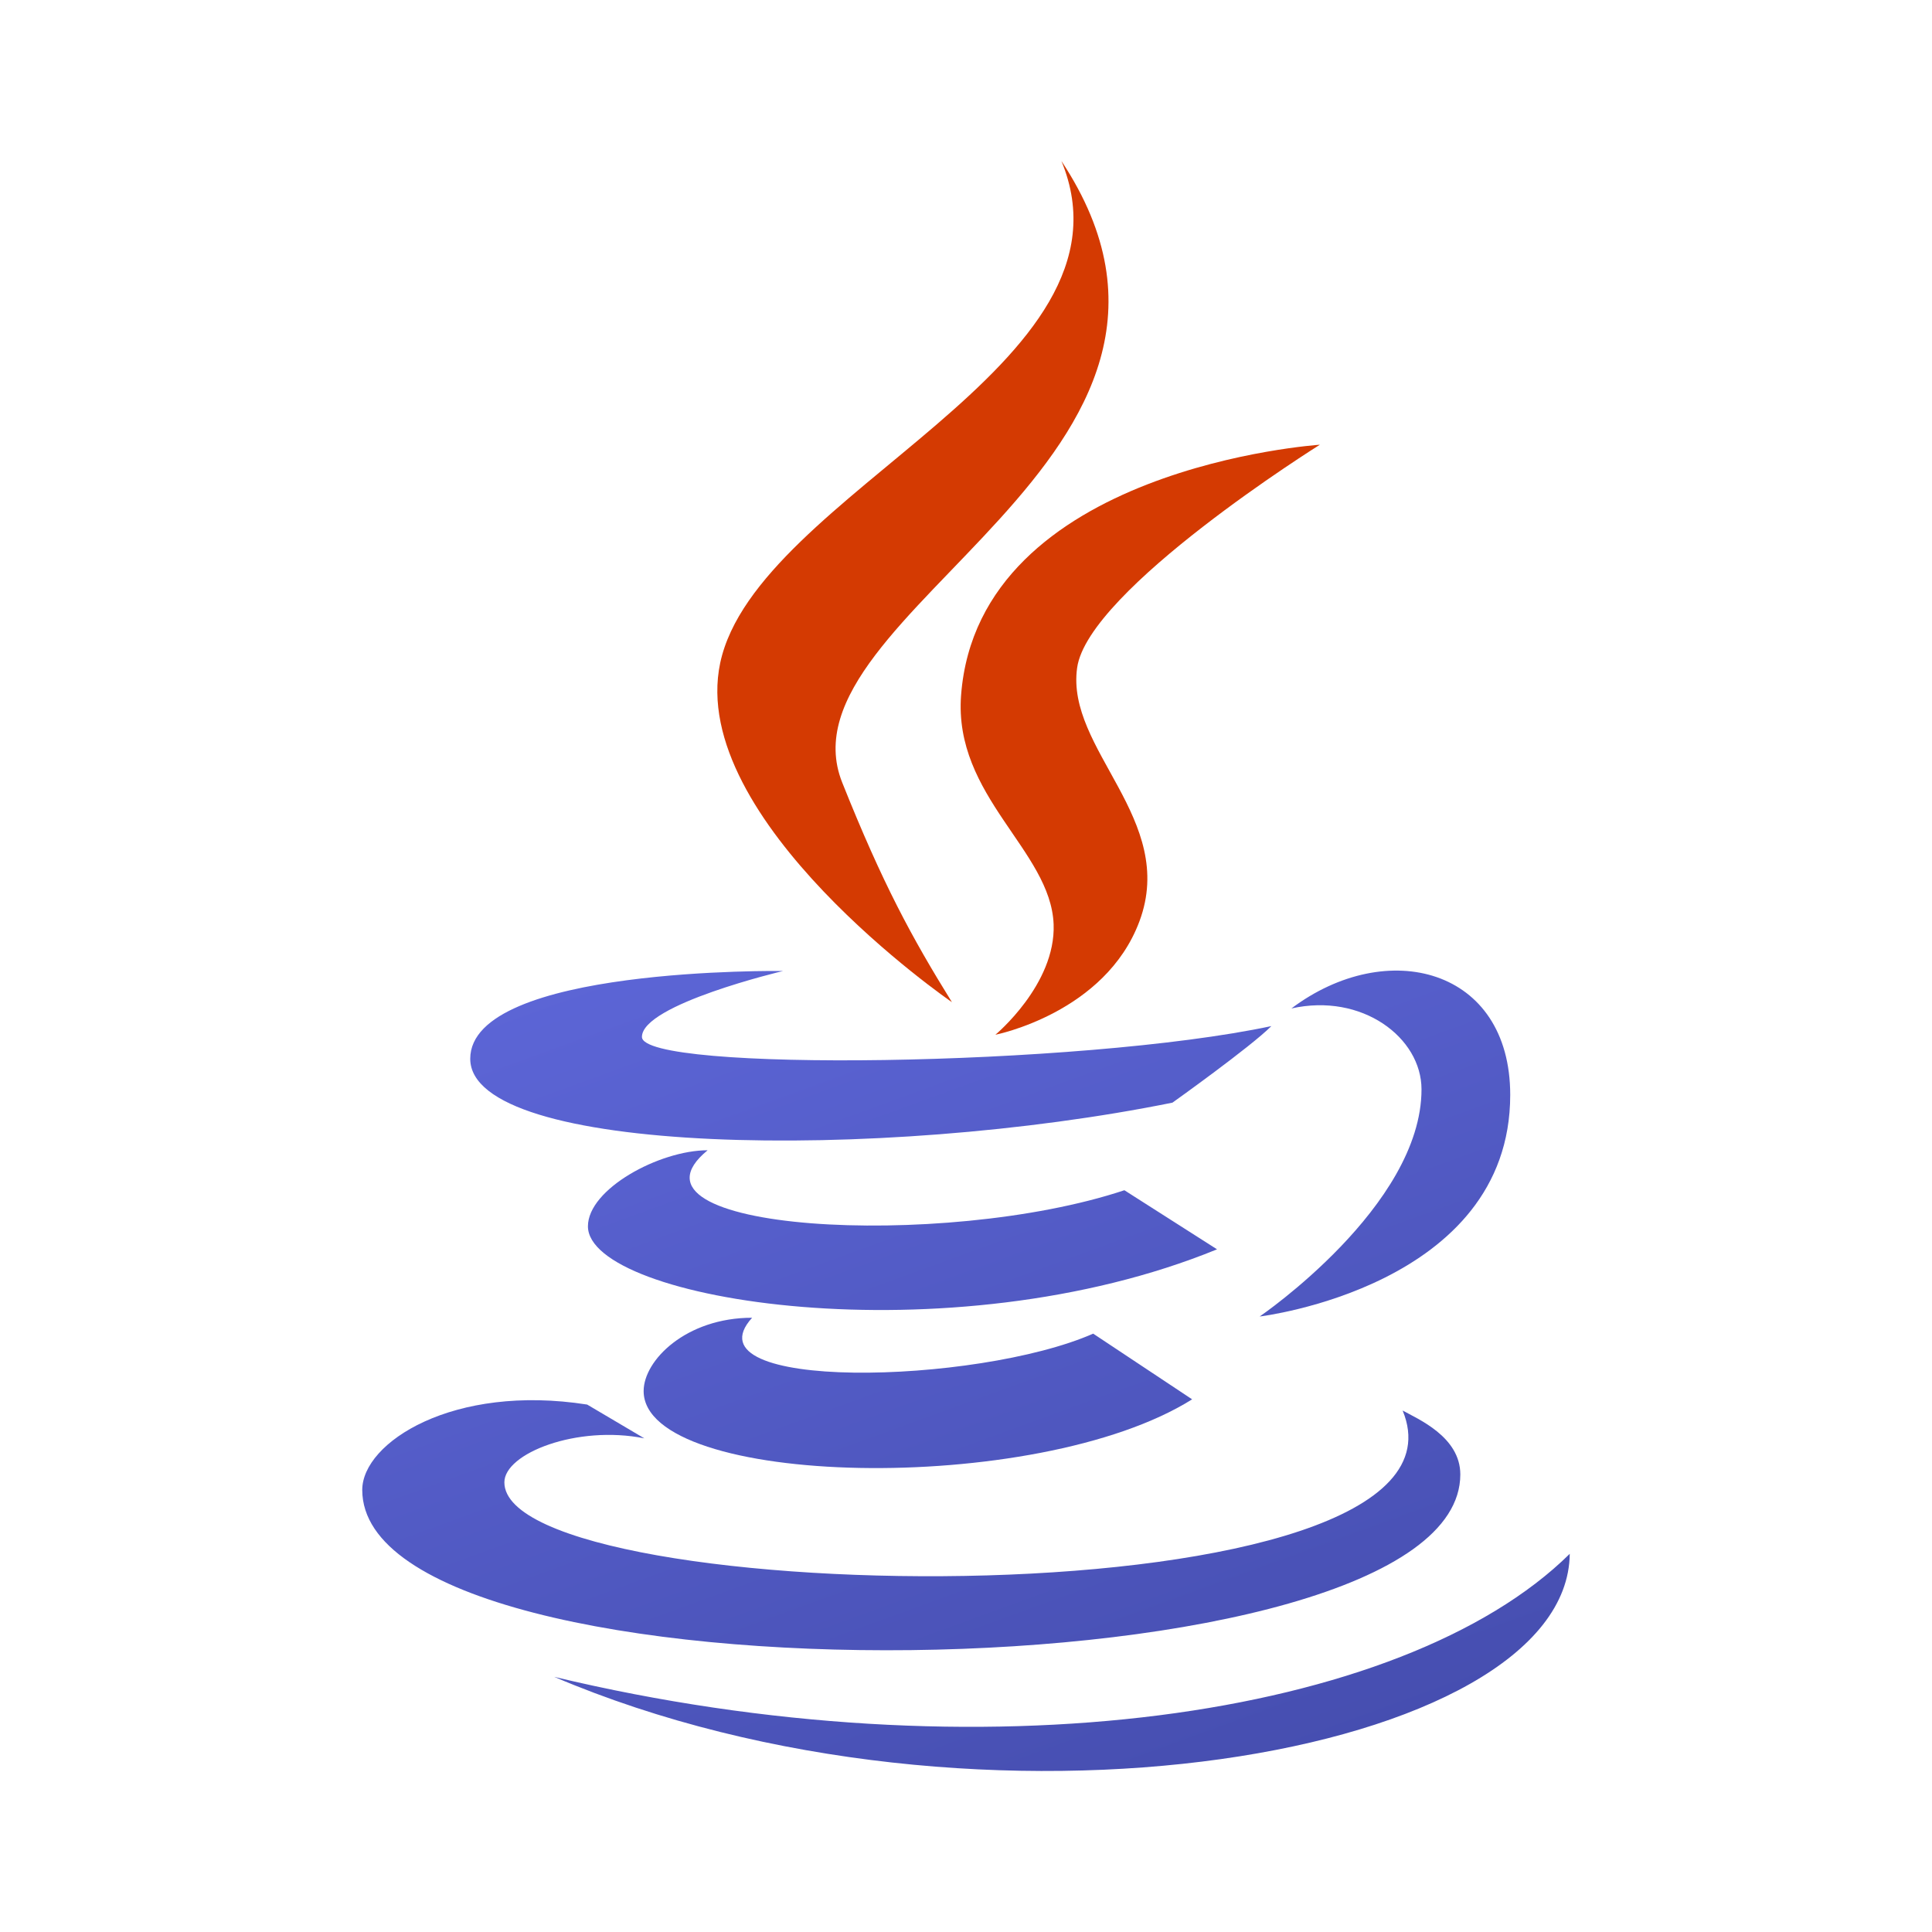
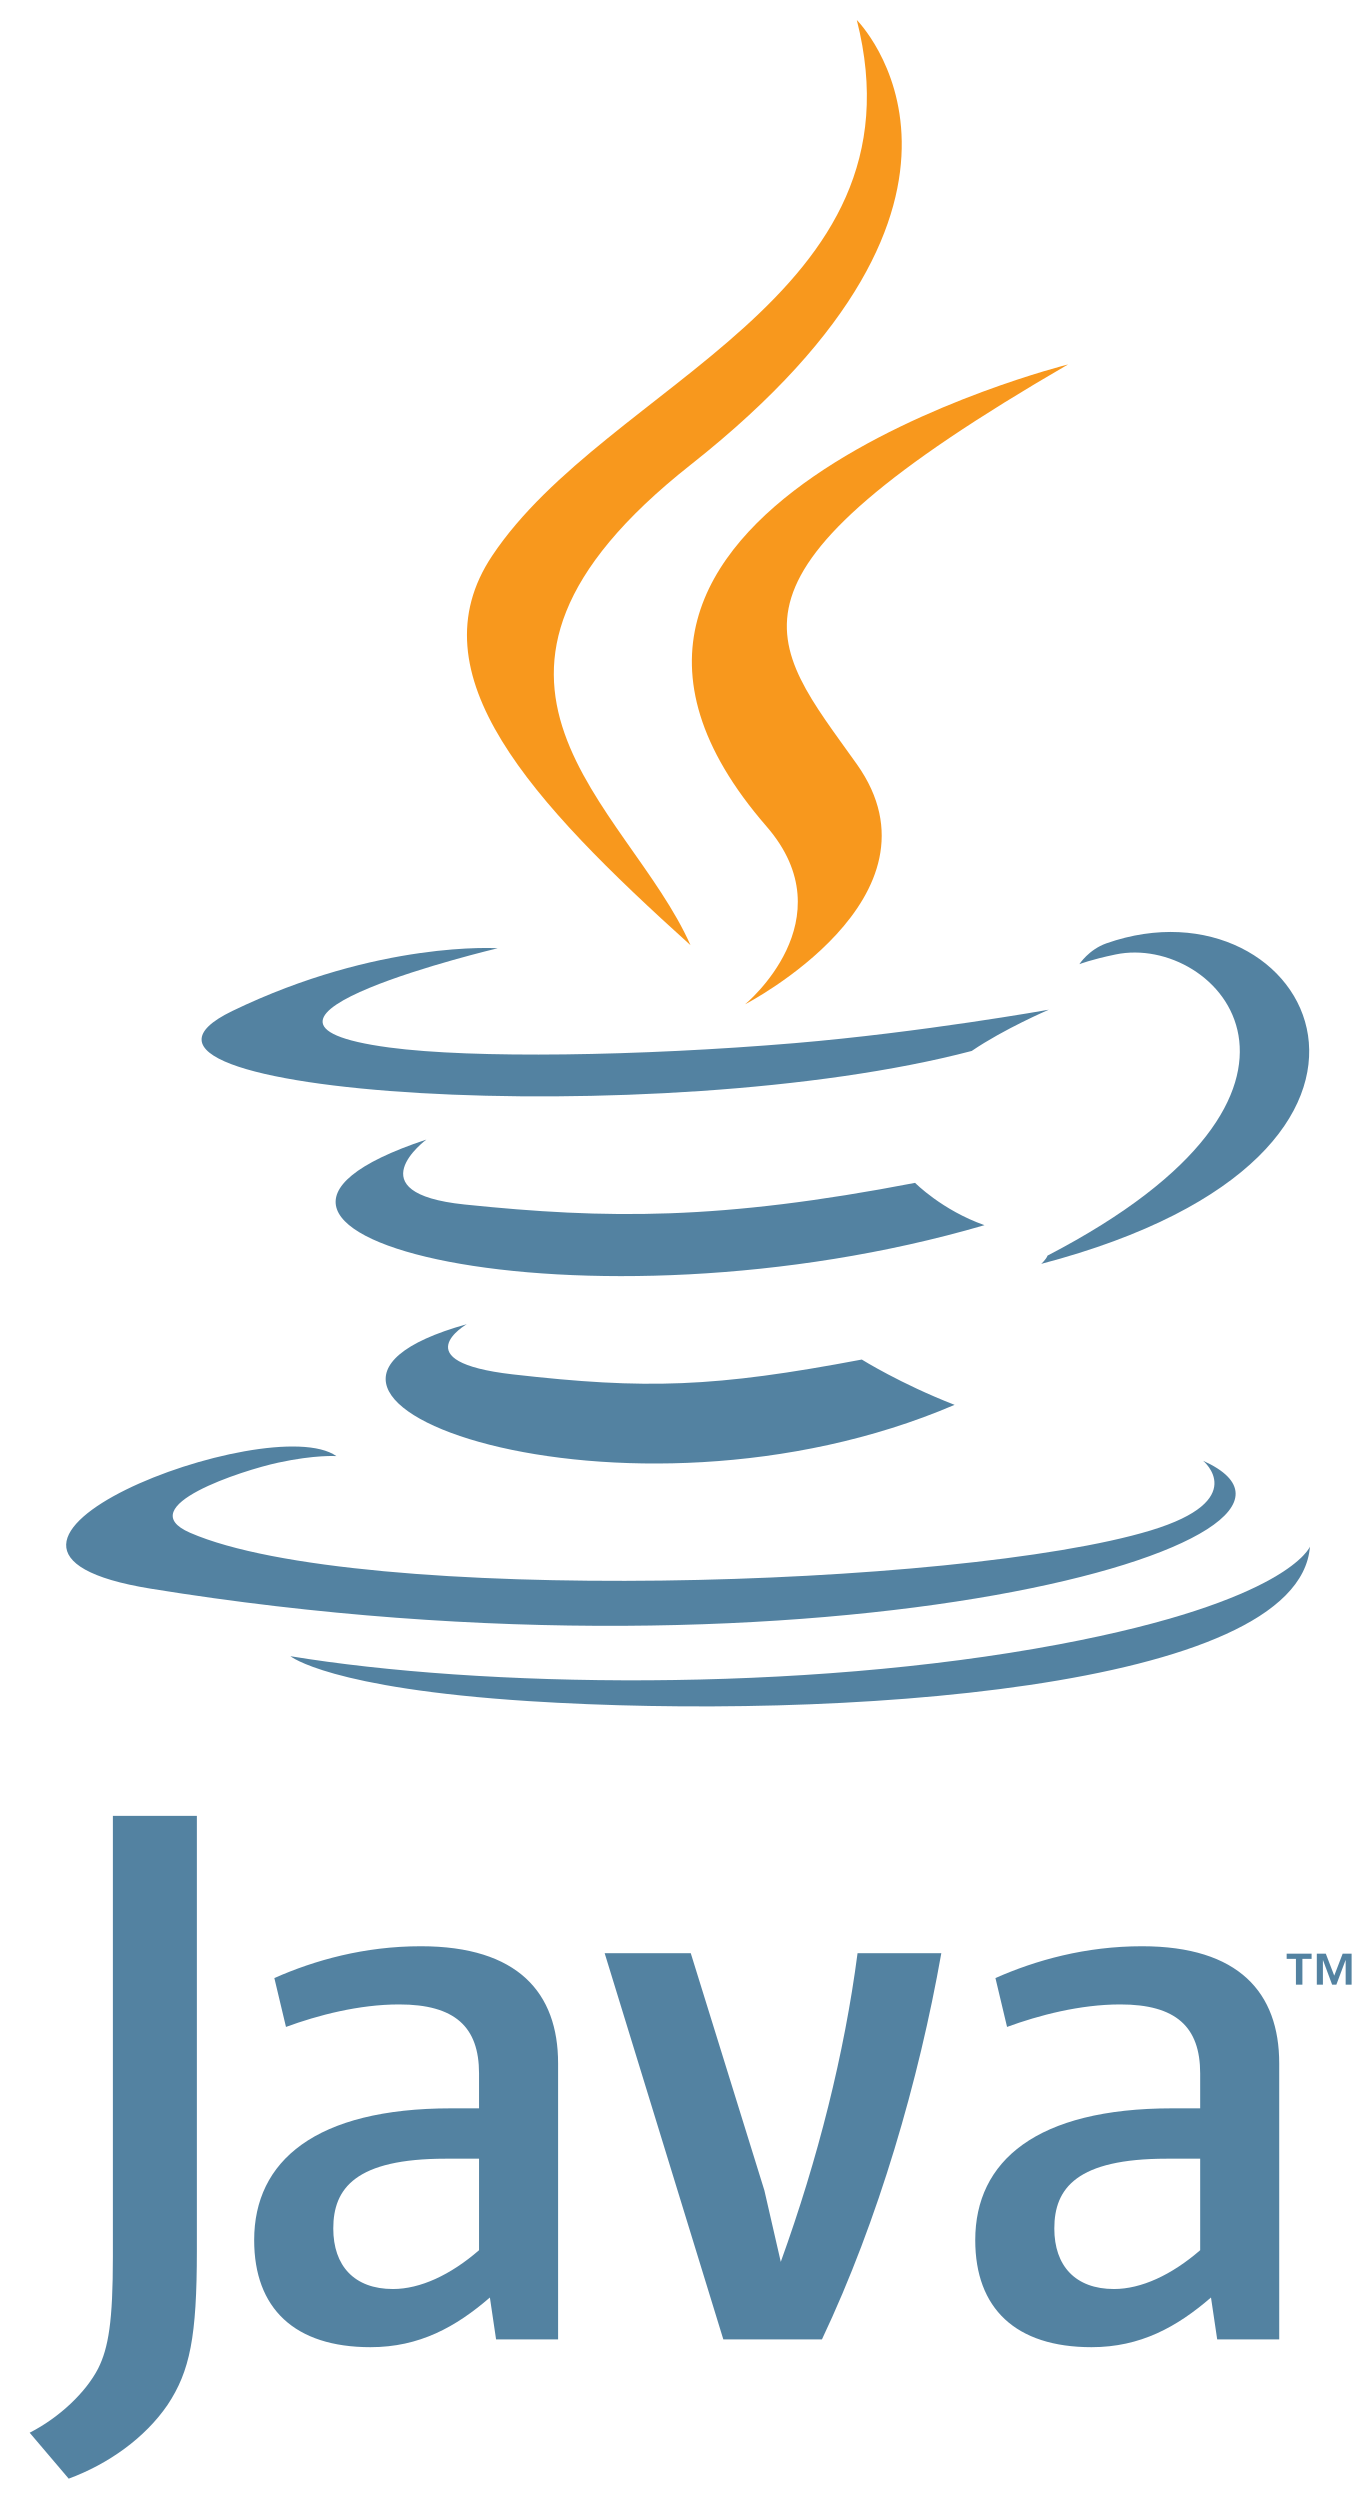
- <svg xmlns="http://www.w3.org/2000/svg" viewBox="0 0 48 48" width="96px" height="96px">
-   <path fill="#d43a02" d="M23.65,24.898c-0.998-1.609-1.722-2.943-2.725-5.455C19.229,15.2,31.24,11.366,26.37,3.999 c2.111,5.089-7.577,8.235-8.477,12.473C17.07,20.37,23.645,24.898,23.65,24.898z" />
-   <path fill="#d43a02" d="M23.878,17.27c-0.192,2.516,2.229,3.857,2.299,5.695c0.056,1.496-1.447,2.743-1.447,2.743 s2.728-0.536,3.579-2.818c0.945-2.534-1.834-4.269-1.548-6.298c0.267-1.938,6.031-5.543,6.031-5.543S24.311,11.611,23.878,17.27z" />
-   <linearGradient id="P9ujQJgz7XN9Qbny9S64Ha" x1="22.677" x2="30.737" y1="21.174" y2="43.318" gradientUnits="userSpaceOnUse">
-     <stop offset="0" stop-color="#5c65d6" />
-     <stop offset=".999" stop-color="#464eb0" />
-   </linearGradient>
-   <path fill="url(#P9ujQJgz7XN9Qbny9S64Ha)" d="M32.084,25.055c1.754-0.394,3.233,0.723,3.233,2.01c0,2.901-4.021,5.643-4.021,5.643 s6.225-0.742,6.225-5.505C37.521,24.053,34.464,23.266,32.084,25.055z M29.129,27.395c0,0,1.941-1.383,2.458-1.902 c-4.763,1.011-15.638,1.147-15.638,0.269c0-0.809,3.507-1.638,3.507-1.638s-7.773-0.112-7.773,2.181 C11.683,28.695,21.858,28.866,29.129,27.395z" />
-   <linearGradient id="P9ujQJgz7XN9Qbny9S64Hb" x1="19.498" x2="27.296" y1="22.77" y2="44.196" gradientUnits="userSpaceOnUse">
-     <stop offset="0" stop-color="#5c65d6" />
-     <stop offset=".999" stop-color="#464eb0" />
-   </linearGradient>
-   <path fill="url(#P9ujQJgz7XN9Qbny9S64Hb)" d="M27.935,29.571 c-4.509,1.499-12.814,1.02-10.354-0.993c-1.198,0-2.974,0.963-2.974,1.889c0,1.857,8.982,3.291,15.63,0.572L27.935,29.571z" />
-   <linearGradient id="P9ujQJgz7XN9Qbny9S64Hc" x1="18.698" x2="26.59" y1="23.455" y2="45.14" gradientUnits="userSpaceOnUse">
-     <stop offset="0" stop-color="#5c65d6" />
-     <stop offset=".999" stop-color="#464eb0" />
-   </linearGradient>
-   <path fill="url(#P9ujQJgz7XN9Qbny9S64Hc)" d="M18.686,32.739 c-1.636,0-2.695,1.054-2.695,1.822c0,2.391,9.76,2.632,13.627,0.205l-2.458-1.632C24.271,34.404,17.014,34.579,18.686,32.739z" />
-   <linearGradient id="P9ujQJgz7XN9Qbny9S64Hd" x1="18.03" x2="25.861" y1="24.198" y2="45.712" gradientUnits="userSpaceOnUse">
-     <stop offset="0" stop-color="#5c65d6" />
-     <stop offset=".999" stop-color="#464eb0" />
-   </linearGradient>
-   <path fill="url(#P9ujQJgz7XN9Qbny9S64Hd)" d="M36.281,36.632 c0-0.936-1.055-1.377-1.433-1.588c2.228,5.373-22.317,4.956-22.317,1.784c0-0.721,1.807-1.427,3.477-1.093l-1.42-0.839 C11.26,34.374,9,35.837,9,37.017C9,42.52,36.281,42.255,36.281,36.632z" />
-   <linearGradient id="P9ujQJgz7XN9Qbny9S64He" x1="20.725" x2="28.228" y1="24.582" y2="45.197" gradientUnits="userSpaceOnUse">
-     <stop offset="0" stop-color="#5c65d6" />
-     <stop offset=".999" stop-color="#464eb0" />
-   </linearGradient>
-   <path fill="url(#P9ujQJgz7XN9Qbny9S64He)" d="M39,38.604 c-4.146,4.095-14.659,5.587-25.231,3.057C24.341,46.164,38.95,43.628,39,38.604z" />
+ <svg xmlns="http://www.w3.org/2000/svg" version="1.1" id="Layer_1" x="0px" y="0px" width="233.55" height="428.174" viewBox="0 0 300 550" style="enable-background:new 0 0 300 550;" xml:space="preserve">
+   <path style="fill:#5382A1;" d="M285.104,430.945h-2.038v-1.14h5.486v1.14h-2.024v5.688h-1.424V430.945z M296.046,431.242h-0.032   l-2.019,5.392h-0.924l-2.006-5.392h-0.025v5.392h-1.342v-6.828h1.975l1.86,4.835l1.854-4.835h1.968v6.828h-1.31V431.242z" />
+   <path style="fill:#5382A1;" d="M102.681,291.324c0,0-14.178,8.245,10.09,11.035c29.4,3.354,44.426,2.873,76.825-3.259   c0,0,8.518,5.341,20.414,9.967C137.38,340.195,45.634,307.264,102.681,291.324" />
+   <path style="fill:#5382A1;" d="M93.806,250.704c0,0-15.902,11.771,8.384,14.283c31.406,3.24,56.208,3.505,99.125-4.759   c0,0,5.936,6.018,15.27,9.309C128.771,295.215,30.962,271.562,93.806,250.704" />
+   <path style="fill:#F8981D;" d="M168.625,181.799c17.896,20.604-4.702,39.145-4.702,39.145s45.441-23.458,24.572-52.833   c-19.491-27.394-34.438-41.005,46.479-87.934C234.974,80.177,107.961,111.899,168.625,181.799" />
+   <path style="fill:#5382A1;" d="M264.684,321.369c0,0,10.492,8.645-11.555,15.333c-41.923,12.7-174.488,16.535-211.314,0.506   c-13.238-5.759,11.587-13.751,19.396-15.428c8.144-1.766,12.798-1.437,12.798-1.437c-14.722-10.371-95.157,20.364-40.857,29.166   C181.236,373.524,303.095,338.695,264.684,321.369" />
+   <path style="fill:#5382A1;" d="M109.499,208.617c0,0-67.431,16.016-23.879,21.832c18.389,2.462,55.047,1.905,89.193-0.956   c27.906-2.354,55.927-7.359,55.927-7.359s-9.84,4.214-16.959,9.075c-68.475,18.009-200.756,9.631-162.674-8.79   C83.313,206.851,109.499,208.617,109.499,208.617" />
+   <path style="fill:#5382A1;" d="M230.462,276.231c69.608-36.171,37.424-70.931,14.96-66.248c-5.506,1.146-7.961,2.139-7.961,2.139   s2.044-3.202,5.948-4.588c44.441-15.624,78.619,46.081-14.346,70.52C229.063,278.055,230.14,277.092,230.462,276.231" />
+   <path style="fill:#F8981D;" d="M188.495,4.399c0,0,38.55,38.563-36.563,97.862c-60.233,47.568-13.735,74.69-0.025,105.678   c-35.159-31.722-60.961-59.647-43.651-85.637C133.663,84.151,204.049,65.654,188.495,4.399" />
+   <path style="fill:#5382A1;" d="M116.339,374.246c66.815,4.277,169.417-2.373,171.847-33.988c0,0-4.671,11.985-55.219,21.503   c-57.028,10.732-127.364,9.479-169.081,2.601C63.887,364.361,72.426,371.43,116.339,374.246" />
+   <path style="fill:#5382A1;" d="M105.389,495.048c-6.303,5.467-12.96,8.536-18.934,8.536c-8.527,0-13.134-5.113-13.134-13.314   c0-8.871,4.936-15.357,24.739-15.357h7.328V495.048 M122.781,514.671v-60.742c0-15.517-8.85-25.756-30.188-25.756   c-12.457,0-23.369,3.076-32.238,6.999l2.56,10.752c6.983-2.563,16.022-4.949,24.894-4.949c12.292,0,17.58,4.949,17.58,15.181v7.677   h-6.135c-29.865,0-43.337,11.593-43.337,28.994c0,15.017,8.878,23.553,25.594,23.553c10.745,0,18.766-4.436,26.264-10.928   l1.361,9.22H122.781z" />
+   <path style="fill:#5382A1;" d="M180.825,514.671h-21.692l-26.106-84.96h18.943l16.199,52.2l3.601,15.699   c8.195-22.698,13.991-45.726,16.89-67.899h18.427C202.15,457.688,193.266,488.396,180.825,514.671" />
+   <path style="fill:#5382A1;" d="M264.038,495.048c-6.315,5.467-12.984,8.536-18.958,8.536c-8.512,0-13.131-5.113-13.131-13.314   c0-8.871,4.948-15.357,24.749-15.357h7.34V495.048 M281.428,514.671v-60.742c0-15.517-8.872-25.756-30.185-25.756   c-12.466,0-23.382,3.076-32.247,6.999l2.556,10.752c6.986-2.563,16.042-4.949,24.907-4.949c12.283,0,17.579,4.949,17.579,15.181   v7.677h-6.145c-29.874,0-43.34,11.593-43.34,28.994c0,15.017,8.871,23.553,25.584,23.553c10.751,0,18.769-4.436,26.28-10.928   l1.366,9.22H281.428z" />
+   <path style="fill:#5382A1;" d="M36.847,529.099c-4.958,7.239-12.966,12.966-21.733,16.206l-8.587-10.105   c6.673-3.424,12.396-8.954,15.055-14.105c2.3-4.581,3.252-10.485,3.252-24.604v-96.995h18.478v95.666   C43.311,514.038,41.802,521.663,36.847,529.099" />
</svg>
